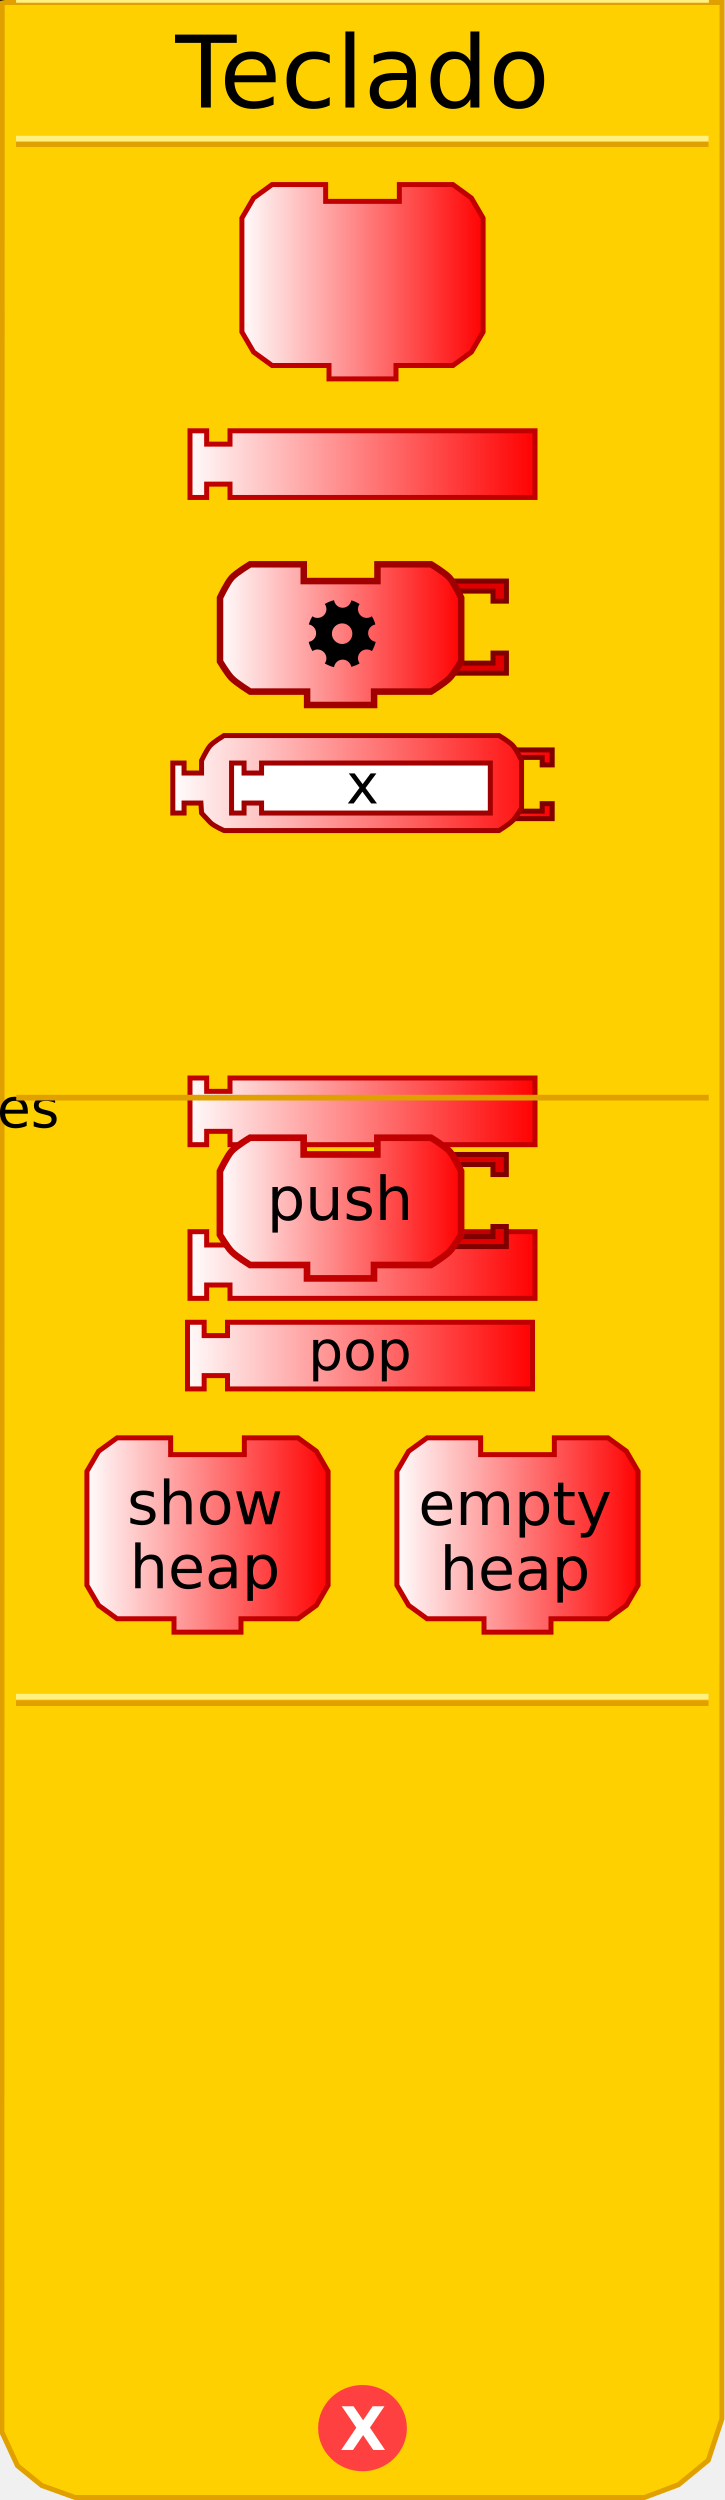
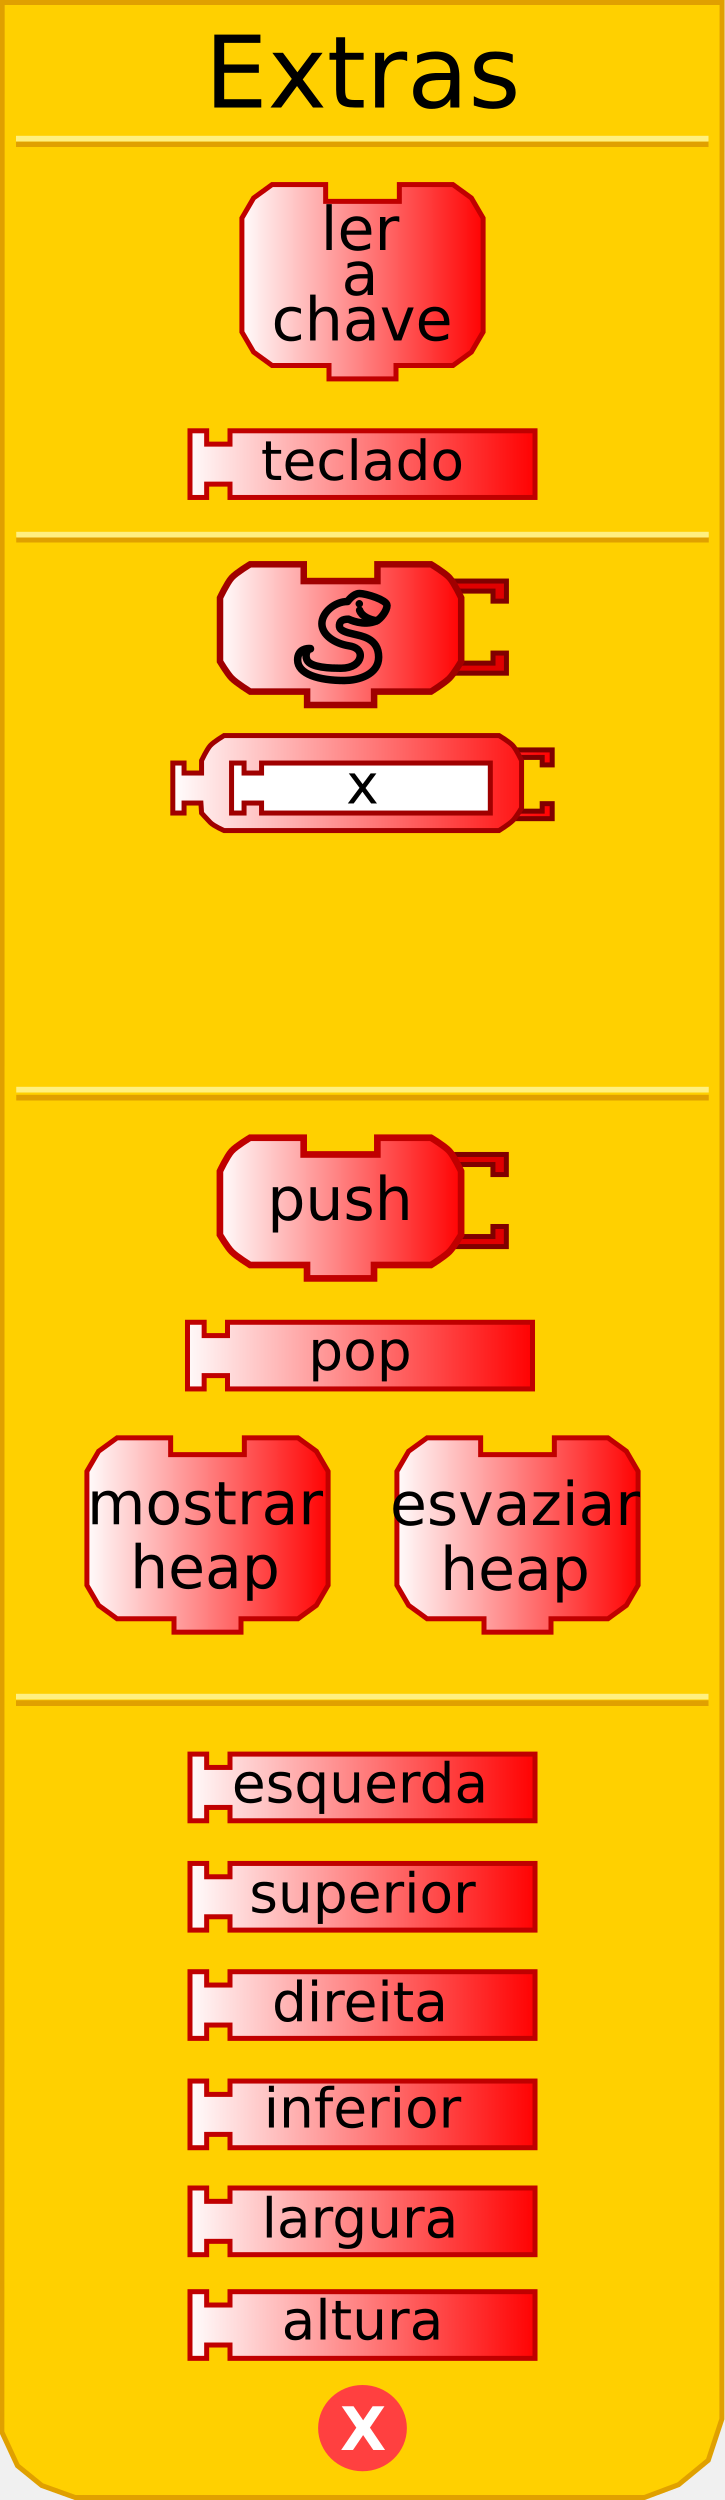
<svg xmlns="http://www.w3.org/2000/svg" xmlns:xlink="http://www.w3.org/1999/xlink" version="1.0" width="145" height="500" id="svg2">
  <defs id="defs4">
    <linearGradient id="linearGradient3712">
      <stop id="stop3714" style="stop-color:#ffffff;stop-opacity:1" offset="0" />
      <stop id="stop3716" style="stop-color:#ff0000;stop-opacity:1" offset="1" />
    </linearGradient>
    <linearGradient x1="69" y1="226" x2="140" y2="226" id="linearGradient2431" xlink:href="#linearGradient3712" gradientUnits="userSpaceOnUse" gradientTransform="translate(-32.52428,-133.8278)" />
    <linearGradient x1="0" y1="22" x2="74" y2="22" id="linearGradient3208" xlink:href="#linearGradient3712" gradientUnits="userSpaceOnUse" gradientTransform="matrix(0.67,0,0,0.67,47.71,36.24818)" />
    <linearGradient x1="69" y1="226" x2="140" y2="226" id="linearGradient2505" xlink:href="#linearGradient3712" gradientUnits="userSpaceOnUse" gradientTransform="translate(-32.52428,106.1141)" />
    <linearGradient x1="69.856" y1="226.654" x2="140.193" y2="226.654" id="linearGradient2507" xlink:href="#linearGradient3712" gradientUnits="userSpaceOnUse" gradientTransform="translate(-32.52428,132.449)" />
    <linearGradient x1="0" y1="22" x2="74" y2="22" id="linearGradient2513" xlink:href="#linearGradient3712" gradientUnits="userSpaceOnUse" gradientTransform="matrix(0.5,0,0,0.5,34.0625,146.6083)" />
    <linearGradient x1="34.062" y1="156.608" x2="110.938" y2="156.608" id="linearGradient3199" xlink:href="#linearGradient3712" gradientUnits="userSpaceOnUse" />
    <linearGradient x1="34.062" y1="156.608" x2="110.938" y2="156.608" id="linearGradient3209" xlink:href="#linearGradient3712" gradientUnits="userSpaceOnUse" />
    <linearGradient x1="34.062" y1="156.608" x2="110.938" y2="156.608" id="linearGradient3213" xlink:href="#linearGradient3712" gradientUnits="userSpaceOnUse" />
    <linearGradient x1="34.062" y1="156.608" x2="110.938" y2="156.608" id="linearGradient3219" xlink:href="#linearGradient3712" gradientUnits="userSpaceOnUse" />
    <linearGradient x1="34.062" y1="156.608" x2="110.938" y2="156.608" id="linearGradient3222" xlink:href="#linearGradient3712" gradientUnits="userSpaceOnUse" />
    <linearGradient x1="34.062" y1="156.608" x2="110.938" y2="156.608" id="linearGradient3225" xlink:href="#linearGradient3712" gradientUnits="userSpaceOnUse" />
    <linearGradient x1="0" y1="22" x2="74" y2="22" id="linearGradient3318" xlink:href="#linearGradient3712" gradientUnits="userSpaceOnUse" gradientTransform="matrix(0.67,0,0,0.67,15.71,283.0426)" />
    <linearGradient x1="0" y1="22" x2="74" y2="22" id="linearGradient3320" xlink:href="#linearGradient3712" gradientUnits="userSpaceOnUse" gradientTransform="matrix(0.67,0,0,0.67,77.71,282.9)" />
    <linearGradient x1="69" y1="226" x2="140" y2="226" id="linearGradient3322" xlink:href="#linearGradient3712" gradientUnits="userSpaceOnUse" gradientTransform="translate(-33.02428,30.4667)" />
    <linearGradient x1="0" y1="22" x2="74" y2="22" id="linearGradient3452" xlink:href="#linearGradient3712" gradientUnits="userSpaceOnUse" gradientTransform="matrix(0.67,0,0,0.67,43.3125,226.8727)" />
    <linearGradient x1="0" y1="22" x2="74" y2="22" id="linearGradient3338" xlink:href="#linearGradient3712" gradientUnits="userSpaceOnUse" gradientTransform="matrix(0.67,0,0,0.67,43.33,112.19)" />
+     <linearGradient x1="69" y1="226" x2="140" y2="226" id="linearGradient3510" xlink:href="#linearGradient3712" gradientUnits="userSpaceOnUse" gradientTransform="translate(-32.52428,130.8334)" />
+     <linearGradient x1="69.856" y1="226.654" x2="140.193" y2="226.654" id="linearGradient3512" xlink:href="#linearGradient3712" gradientUnits="userSpaceOnUse" gradientTransform="translate(-32.52428,196.2236)" />
+     <linearGradient x1="69" y1="226" x2="140" y2="226" id="linearGradient3514" xlink:href="#linearGradient3712" gradientUnits="userSpaceOnUse" gradientTransform="translate(-32.52428,174.3557)" />
+     <linearGradient x1="69.856" y1="226.654" x2="140.193" y2="226.654" id="linearGradient3516" xlink:href="#linearGradient3712" gradientUnits="userSpaceOnUse" gradientTransform="translate(-32.52428,152.7013)" />
  </defs>
  <path d="M 0.434,0.5 L 0.372,486.41 L 3.496,493.143 L 8.37,497.107 L 15.031,499.503 L 128.856,499.503 L 135.705,496.939 L 141.654,492.047 L 144.378,483.792 L 144.416,0.5 L 0.434,0.5 z" id="path23" style="fill:#ffd000;fill-opacity:1;stroke:#e0a000;stroke-width:1px;stroke-opacity:1" />
  <path d="M 79.5,438.375 C 79.5,442.862 75.75,446.5 71.125,446.5 C 66.5,446.5 62.75,442.862 62.75,438.375 C 62.75,433.888 66.5,430.25 71.125,430.25 C 75.75,430.25 79.5,433.888 79.5,438.375 L 79.5,438.375 z" transform="translate(1.375,47.25098)" id="path39" style="fill:#ff4040;fill-opacity:1;stroke:#ff4040;stroke-width:1;stroke-opacity:1" />
  <text id="text41" style="font-size:12px;font-variant:normal;font-weight:bold;text-align:start;text-anchor:start;fill:#ffffff;fill-opacity:1;stroke:none;stroke-width:1px;stroke-opacity:1;font-family:Bitstream Vera Sans">
    <tspan x="68" y="490" id="tspan43" style="font-size:12px">X</tspan>
  </text>
  <rect width="137.5" height="0.14" x="3.7" y="-28.9" transform="scale(1,-1)" id="rect15" style="opacity:1;fill:#ffd000;fill-opacity:1;stroke:#e0a000;stroke-width:1;stroke-opacity:1" />
  <rect width="137.5" height="0.14" x="3.7" y="-27.8" transform="scale(1,-1)" id="rect17" style="opacity:1;fill:#ffd000;fill-opacity:1;stroke:#fff080;stroke-width:1;stroke-opacity:1" />
  <rect width="137.5" height="0.14" x="3.7" y="-340.7" transform="scale(1,-1)" id="rect19" style="opacity:1;fill:#ffd000;fill-opacity:1;stroke:#e0a000;stroke-width:1;stroke-opacity:1" />
  <rect width="137.5" height="0.14" x="3.7" y="-339.4" transform="scale(1,-1)" id="rect4001" style="opacity:1;fill:#ffd000;fill-opacity:1;stroke:#fff080;stroke-width:1;stroke-opacity:1" />
  <text id="text28" style="font-size:12px;text-align:center;text-anchor:middle;font-family:Bitstream Vera Sans">
-     <tspan x="72.5" y="21.5" id="tspan30" style="font-size:20px">Teclado</tspan>
+     <tspan x="72.5" y="21.5" id="tspan30" style="font-size:20px">Extras</tspan>
  </text>
  <path d="M 79.87,36.918 C 90.59,36.918 90.59,36.918 90.59,36.918 L 94.275,39.598 L 96.62,43.618 L 96.62,66.398 L 94.275,70.418 L 90.59,73.098 L 79.2,73.098 L 79.2,73.098 L 79.2,75.778 L 65.8,75.778 L 65.8,73.098 L 54.41,73.098 L 50.725,70.418 L 48.38,66.398 L 48.38,43.618 L 50.725,39.598 L 54.41,36.918 L 65.13,36.918 L 65.13,40.268 L 79.87,40.268 L 79.87,36.918 z" id="path10" style="fill:url(#linearGradient3208);fill-opacity:1;stroke:#c00000;stroke-width:1;stroke-miterlimit:4;stroke-dasharray:none;stroke-opacity:1" />
-   <text style="font-size:8.04px;text-align:center;text-anchor:middle;font-family:Bitstream Vera Sans">
-     <tspan x="72." y="54." id="tspan14" style="font-size:12.06px">ler</tspan>
+   <text y="-4" id="text38" style="font-size:8.04px;text-align:center;text-anchor:middle;font-family:Bitstream Vera Sans">
+     <tspan x="72" y="50" id="tspan14" style="font-size:12.06px">ler</tspan>
  </text>
-   <text style="font-size:8.04px;text-align:center;text-anchor:middle;font-family:Bitstream Vera Sans">
-     <tspan x="72." y="67." id="tspan18" style="font-size:12.06px">a</tspan>
+   <text y="-8" id="text42" style="font-size:8.04px;text-align:center;text-anchor:middle;font-family:Bitstream Vera Sans">
+     <tspan x="72" y="59" id="tspan18" style="font-size:12.06px">a</tspan>
  </text>
  <path d="M 37.998,86.159 L 41.332,86.159 L 41.332,88.826 L 45.999,88.826 L 45.999,86.159 L 107.002,86.159 L 107.002,99.493 L 45.999,99.493 L 45.999,96.826 L 41.332,96.826 L 41.332,99.493 L 37.998,99.493 L 37.998,86.159 z" id="path2425" style="fill:url(#linearGradient2431);fill-opacity:1;stroke:#c00000;stroke-width:1;stroke-opacity:1" />
-   <text style="font-size:12px;text-align:center;text-anchor:middle;font-family:Bitstream Vera Sans">
-     <tspan x="72.5" y="96." id="tspan2429" style="font-size:11px">teclado</tspan>
+   <text id="text46" style="font-size:12px;text-align:center;text-anchor:middle;font-family:Bitstream Vera Sans">
+     <tspan x="72.5" y="96" id="tspan2429" style="font-size:11px">teclado</tspan>
  </text>
-   <g transform="translate(-1e-6,-110.5)" id="g2492">
+   <g transform="translate(-1e-6,111.5)" id="g2492">
    <path d="M 37.998,326.101 L 41.332,326.101 L 41.332,328.768 L 45.999,328.768 L 45.999,326.101 L 107.002,326.101 L 107.002,339.435 L 45.999,339.435 L 45.999,336.768 L 41.332,336.768 L 41.332,339.435 L 37.998,339.435 L 37.998,326.101 z" id="path2435" style="fill:url(#linearGradient2505);fill-opacity:1;stroke:#c00000;stroke-width:1;stroke-opacity:1" />
-     <text style="font-size:12px;text-align:center;text-anchor:middle;font-family:Bitstream Vera Sans">
-       <tspan x="72." y="336" id="tspan2439" style="font-size:11px">hres</tspan>
+     <text id="text51" style="font-size:12px;text-align:center;text-anchor:middle;font-family:Bitstream Vera Sans">
+       <tspan x="72" y="336" id="tspan2439" style="font-size:11px">largura</tspan>
    </text>
  </g>
-   <g transform="translate(-5e-7,-106.1)" id="g2497">
+   <g transform="translate(-5e-7,105.9)" id="g2497">
    <path d="M 37.998,352.436 L 41.332,352.436 L 41.332,355.103 L 45.999,355.103 L 45.999,352.436 L 107.002,352.436 L 107.002,365.77 L 45.999,365.77 L 45.999,363.103 L 41.332,363.103 L 41.332,365.77 L 37.998,365.77 L 37.998,352.436 z" id="path2429" style="fill:url(#linearGradient2507);fill-opacity:1;stroke:#c00000;stroke-width:1;stroke-opacity:1" />
-     <text style="font-size:12px;text-align:center;text-anchor:middle;font-family:Bitstream Vera Sans">
-       <tspan x="72.5" y="362." id="tspan2433" style="font-size:11px">vres</tspan>
+     <text id="text56" style="font-size:12px;text-align:center;text-anchor:middle;font-family:Bitstream Vera Sans">
+       <tspan x="72.5" y="362" id="tspan2433" style="font-size:11px">altura</tspan>
    </text>
  </g>
-   <rect width="137.5" height="0.14" x="3.75" y="-108." transform="scale(1,-1)" id="rect2656" style="opacity:1;fill:#ffd000;fill-opacity:1;stroke:#e0a000;stroke-width:1;stroke-opacity:1" />
-   <rect width="137.5" height="0.14" x="3.75" y="-107." transform="scale(1,-1)" id="rect2658" style="opacity:1;fill:#ffd000;fill-opacity:1;stroke:#fff080;stroke-width:1;stroke-opacity:1" />
+   <rect width="137.5" height="0.14" x="3.75" y="-108" transform="scale(1,-1)" id="rect2656" style="opacity:1;fill:#ffd000;fill-opacity:1;stroke:#e0a000;stroke-width:1;stroke-opacity:1" />
+   <rect width="137.5" height="0.14" x="3.75" y="-107" transform="scale(1,-1)" id="rect2658" style="opacity:1;fill:#ffd000;fill-opacity:1;stroke:#fff080;stroke-width:1;stroke-opacity:1" />
  <path d="M 102.188,149.983 L 110.438,149.983 L 110.438,152.983 L 108.438,152.983 L 108.438,151.483 L 103.188,151.483" id="path2493" style="fill:url(#linearGradient3225);fill-opacity:1;stroke:#800000;stroke-width:1;stroke-miterlimit:4;stroke-dasharray:none;stroke-opacity:1" />
  <path d="M 102.188,163.733 L 110.438,163.733 L 110.438,160.733 L 108.438,160.733 L 108.438,162.233 L 103.188,162.233" id="path2495" style="fill:url(#linearGradient3222);fill-opacity:1;stroke:#800000;stroke-width:1;stroke-miterlimit:4;stroke-dasharray:none;stroke-opacity:1" />
  <path d="M 63.312,147.108 C 71.312,147.108 99.812,147.108 99.812,147.108 C 99.812,147.108 101.878,148.352 102.562,149.108 C 103.261,149.881 104.312,152.108 104.312,152.108 L 104.312,161.608 C 104.312,161.608 103.204,163.455 102.562,164.108 C 101.848,164.836 99.812,166.108 99.812,166.108 L 63.312,166.108 L 63.312,166.108 L 53.312,166.108 L 44.812,166.108 C 44.812,166.108 42.777,165.226 42.062,164.498 C 41.421,163.845 40.312,162.608 40.312,162.608 L 40.182,160.608 L 36.812,160.608 L 36.812,162.608 L 34.562,162.608 L 34.562,152.608 L 36.812,152.608 L 36.812,154.608 L 40.312,154.608 L 40.312,152.108 C 40.312,152.108 41.364,149.881 42.062,149.108 C 42.747,148.352 44.812,147.108 44.812,147.108 L 53.312,147.108 L 63.312,147.108 z" id="path2653" style="fill:url(#linearGradient3219);fill-opacity:1;stroke:#a00000;stroke-width:1;stroke-miterlimit:4;stroke-dasharray:none;stroke-opacity:1" />
  <path d="M 46.312,152.608 L 48.812,152.608 L 48.812,154.608 L 52.312,154.608 L 52.312,152.608 L 98.063,152.608 L 98.063,162.608 L 52.312,162.608 L 52.312,160.608 L 48.812,160.608 L 48.812,162.608 L 46.312,162.608 L 46.312,152.608 z" id="path9" style="fill:#ffffff;fill-opacity:1;stroke:#a00000;stroke-width:1;stroke-miterlimit:4;stroke-dasharray:none;stroke-opacity:1" />
-   <text style="font-size:12px;text-align:center;text-anchor:middle;fill:#000000;fill-opacity:1;font-family:Bitstream Vera Sans">
+   <text id="text65" style="font-size:12px;text-align:center;text-anchor:middle;fill:#000000;fill-opacity:1;font-family:Bitstream Vera Sans">
    <tspan x="72.5" y="160.7" id="tspan2696" style="font-size:11px;fill:#000000;fill-opacity:1">x</tspan>
  </text>
  <rect width="137.5" height="0.14" x="3.75" y="-219.6" transform="scale(1,-1)" id="rect3247" style="opacity:1;fill:#ffd000;fill-opacity:1;stroke:#e0a000;stroke-width:1;stroke-opacity:1" />
-   <rect width="137.5" height="0.14" x="3.75" y="-218." transform="scale(1,-1)" id="rect3249" style="opacity:1;fill:#ffd000;fill-opacity:1;stroke:#fff080;stroke-width:1;stroke-opacity:1" />
+   <rect width="137.5" height="0.14" x="3.75" y="-218" transform="scale(1,-1)" id="rect3249" style="opacity:1;fill:#ffd000;fill-opacity:1;stroke:#fff080;stroke-width:1;stroke-opacity:1" />
  <g transform="translate(0,14)" id="g3283">
    <path d="M 37.498,250.453 L 40.832,250.453 L 40.832,253.12 L 45.499,253.12 L 45.499,250.453 L 106.502,250.453 L 106.502,263.787 L 45.499,263.787 L 45.499,261.121 L 40.832,261.121 L 40.832,263.787 L 37.498,263.787 L 37.498,250.453 z" id="path3261" style="fill:url(#linearGradient3322);fill-opacity:1;stroke:#c00000;stroke-width:1;stroke-opacity:1" />
-     <text style="font-size:12px;text-align:center;text-anchor:middle;font-family:Bitstream Vera Sans">
+     <text id="text72" style="font-size:12px;text-align:center;text-anchor:middle;font-family:Bitstream Vera Sans">
      <tspan x="72" y="260" id="tspan3265" style="font-size:11px">pop</tspan>
    </text>
  </g>
  <g transform="translate(1,4)" id="g3304">
    <g transform="translate(0,-0.14263)" id="g3288">
      <path d="M 47.87,283.713 C 58.59,283.713 58.59,283.713 58.59,283.713 L 62.275,286.393 L 64.62,290.413 L 64.62,313.193 L 62.275,317.213 L 58.59,319.893 L 47.2,319.893 L 47.2,319.893 L 47.2,322.573 L 33.8,322.573 L 33.8,319.893 L 22.41,319.893 L 18.725,317.213 L 16.38,313.193 L 16.38,290.413 L 18.725,286.393 L 22.41,283.713 L 33.13,283.713 L 33.13,287.063 L 47.87,287.063 L 47.87,283.713 z" id="path3251" style="fill:url(#linearGradient3318);fill-opacity:1;stroke:#c00000;stroke-width:1;stroke-miterlimit:4;stroke-dasharray:none;stroke-opacity:1" />
-       <text style="font-size:8.04px;text-align:center;text-anchor:middle;font-family:Bitstream Vera Sans">
-         <tspan x="40" y="301" id="tspan3255" style="font-size:12.06px">show</tspan>
+       <text id="text78" style="font-size:8px;text-align:center;text-anchor:middle;font-family:Bitstream Vera Sans">
+         <tspan x="40" y="301" id="tspan3255" style="font-size:12px">mostrar</tspan>
      </text>
-       <text style="font-size:8.04px;text-align:center;text-anchor:middle;font-family:Bitstream Vera Sans">
-         <tspan x="40" y="313.8" id="tspan3259" style="font-size:12.06px">heap</tspan>
+       <text id="text81" style="font-size:8px;text-align:center;text-anchor:middle;font-family:Bitstream Vera Sans">
+         <tspan x="40" y="313.8" id="tspan3259" style="font-size:12px">heap</tspan>
      </text>
    </g>
    <g id="g3295">
      <path d="M 109.87,283.57 C 120.59,283.57 120.59,283.57 120.59,283.57 L 124.275,286.25 L 126.62,290.27 L 126.62,313.05 L 124.275,317.07 L 120.59,319.75 L 109.2,319.75 L 109.2,319.75 L 109.2,322.43 L 95.8,322.43 L 95.8,319.75 L 84.41,319.75 L 80.725,317.07 L 78.38,313.05 L 78.38,290.27 L 80.725,286.25 L 84.41,283.57 L 95.13,283.57 L 95.13,286.92 L 109.87,286.92 L 109.87,283.57 z" id="path3271" style="fill:url(#linearGradient3320);fill-opacity:1;stroke:#c00000;stroke-width:1;stroke-miterlimit:4;stroke-dasharray:none;stroke-opacity:1" />
-       <text style="font-size:8.04px;text-align:center;text-anchor:middle;font-family:Bitstream Vera Sans">
-         <tspan x="102" y="301" id="tspan3275" style="font-size:12.06px">empty</tspan>
+       <text id="text86" style="font-size:8px;text-align:center;text-anchor:middle;font-family:Bitstream Vera Sans">
+         <tspan x="102" y="301" id="tspan3275" style="font-size:12px">esvaziar</tspan>
      </text>
-       <text style="font-size:8.04px;text-align:center;text-anchor:middle;font-family:Bitstream Vera Sans">
-         <tspan x="102" y="314" id="tspan3279" style="font-size:12.06px">heap</tspan>
+       <text id="text89" style="font-size:8px;text-align:center;text-anchor:middle;font-family:Bitstream Vera Sans">
+         <tspan x="102" y="314" id="tspan3279" style="font-size:12px">heap</tspan>
      </text>
    </g>
  </g>
  <path d="M 90.213,230.893 L 101.267,230.893 L 101.267,234.913 L 98.588,234.913 L 98.588,232.903 L 91.552,232.903" id="path3422" style="fill:#e00000;fill-opacity:1;stroke:#800000;stroke-width:1;stroke-miterlimit:4;stroke-dasharray:none;stroke-opacity:1" />
  <path d="M 90.213,249.318 L 101.267,249.318 L 101.267,245.298 L 98.588,245.298 L 98.588,247.308 L 91.552,247.308" id="path3424" style="fill:#e00000;fill-opacity:1;stroke:#800000;stroke-width:1;stroke-miterlimit:4;stroke-dasharray:none;stroke-opacity:1" />
  <path d="M 75.472,227.543 C 86.192,227.543 86.192,227.543 86.192,227.543 C 86.192,227.543 88.961,229.209 89.877,230.223 C 90.814,231.258 92.222,234.243 92.222,234.243 L 92.222,246.973 C 92.222,246.973 90.737,249.447 89.877,250.323 C 88.92,251.298 86.192,253.003 86.192,253.003 L 74.802,253.003 L 74.802,253.003 L 74.802,255.683 L 61.403,255.683 L 61.403,253.003 L 50.013,253.003 C 50.013,253.003 47.285,251.298 46.328,250.323 C 45.468,249.447 43.983,246.973 43.983,246.973 L 43.983,234.243 C 43.983,234.243 45.391,231.258 46.328,230.223 C 47.244,229.209 50.013,227.543 50.013,227.543 L 60.733,227.543 L 60.733,230.893 L 75.472,230.893 L 75.472,227.543 z" id="path3426" style="fill:url(#linearGradient3452);fill-opacity:1;stroke:#c00000;stroke-width:1.33;stroke-miterlimit:4;stroke-dasharray:none;stroke-opacity:1" />
-   <text style="font-size:12.06px;text-align:center;text-anchor:middle;font-family:Bitstream Vera Sans">
-     <tspan x="68" y="244" id="tspan3430" style="font-size:12.06px;font-family:Bitstream Vera Sans">push</tspan>
+   <text id="text95" style="font-size:12px;text-align:center;text-anchor:middle;font-family:Bitstream Vera Sans">
+     <tspan x="68" y="244" id="tspan3430" style="font-size:12px;font-family:Bitstream Vera Sans">push</tspan>
  </text>
  <path d="M 90.23,116.21 L 101.285,116.21 L 101.285,120.23 L 98.605,120.23 L 98.605,118.22 L 91.57,118.22" id="path2561" style="fill:#e00000;fill-opacity:1;stroke:#800000;stroke-width:1;stroke-miterlimit:4;stroke-dasharray:none;stroke-opacity:1" />
  <path d="M 90.23,134.635 L 101.285,134.635 L 101.285,130.615 L 98.605,130.615 L 98.605,132.625 L 91.57,132.625" id="path12" style="fill:#e00000;fill-opacity:1;stroke:#800000;stroke-width:1;stroke-miterlimit:4;stroke-dasharray:none;stroke-opacity:1" />
  <path d="M 75.49,112.86 C 86.21,112.86 86.21,112.86 86.21,112.86 C 86.21,112.86 88.978,114.526 89.895,115.54 C 90.831,116.576 92.24,119.56 92.24,119.56 L 92.24,132.29 C 92.24,132.29 90.755,134.765 89.895,135.64 C 88.937,136.615 86.21,138.32 86.21,138.32 L 74.82,138.32 L 74.82,138.32 L 74.82,141 L 61.42,141 L 61.42,138.32 L 50.03,138.32 C 50.03,138.32 47.303,136.615 46.345,135.64 C 45.485,134.765 44,132.29 44,132.29 L 44,119.56 C 44,119.56 45.409,116.576 46.345,115.54 C 47.262,114.526 50.03,112.86 50.03,112.86 L 60.75,112.86 L 60.75,116.21 L 75.49,116.21 L 75.49,112.86 z" id="path14" style="fill:url(#linearGradient3338);fill-opacity:1;stroke:#a00000;stroke-width:1.3;stroke-miterlimit:4;stroke-dasharray:none;stroke-opacity:1" />
-   <path d="M 66.803,120.039 C 66.145,120.2 65.525,120.465 64.954,120.797 C 65.16,121.086 65.287,121.446 65.287,121.828 C 65.287,122.805 64.476,123.586 63.499,123.586 C 63.109,123.586 62.76,123.466 62.468,123.253 C 62.171,123.758 61.93,124.312 61.771,124.89 C 62.605,125.032 63.226,125.772 63.226,126.648 C 63.226,127.532 62.589,128.246 61.74,128.376 C 61.901,129.037 62.163,129.656 62.498,130.226 C 62.787,130.02 63.118,129.892 63.499,129.892 C 64.476,129.892 65.287,130.702 65.287,131.681 C 65.287,132.062 65.159,132.393 64.954,132.681 C 65.524,133.016 66.143,133.278 66.803,133.439 C 66.933,132.59 67.644,131.923 68.531,131.923 C 69.395,131.923 70.105,132.558 70.259,133.378 C 70.847,133.217 71.412,132.981 71.927,132.681 C 71.721,132.392 71.593,132.031 71.593,131.65 C 71.593,130.674 72.376,129.892 73.352,129.892 C 73.734,129.892 74.093,130.019 74.382,130.226 C 74.716,129.658 74.98,129.036 75.14,128.376 C 74.288,128.25 73.624,127.506 73.624,126.618 C 73.624,125.752 74.257,125.042 75.08,124.89 C 74.917,124.305 74.681,123.765 74.382,123.253 C 74.093,123.459 73.734,123.586 73.352,123.586 C 72.376,123.586 71.593,122.804 71.593,121.828 C 71.593,121.446 71.72,121.086 71.927,120.797 C 71.406,120.488 70.859,120.232 70.259,120.069 C 70.117,120.903 69.405,121.555 68.531,121.555 C 67.647,121.555 66.933,120.887 66.803,120.039 z M 68.44,124.678 C 69.573,124.678 70.471,125.605 70.471,126.739 C 70.471,127.872 69.573,128.801 68.44,128.801 C 67.31,128.801 66.379,127.872 66.379,126.739 C 66.379,125.605 67.31,124.678 68.44,124.678 z" id="circle2615" />
+   <g id="g101">
+     <path d="M 37.998,350.82 L 41.332,350.82 L 41.332,353.487 L 45.999,353.487 L 45.999,350.82 L 107.002,350.82 L 107.002,364.154 L 45.999,364.154 L 45.999,361.487 L 41.332,361.487 L 41.332,364.154 L 37.998,364.154 L 37.998,350.82 z" id="path2476" style="fill:url(#linearGradient3510);fill-opacity:1;stroke:#c00000;stroke-width:1;stroke-opacity:1" />
+     <text id="text104" style="font-size:12px;text-align:center;text-anchor:middle;font-family:Bitstream Vera Sans">
+       <tspan x="72" y="360.5" id="tspan2480" style="font-size:11px">esquerda</tspan>
+     </text>
+   </g>
+   <g id="g107">
+     <path d="M 37.998,372.688 L 41.332,372.688 L 41.332,375.355 L 45.999,375.355 L 45.999,372.688 L 107.002,372.688 L 107.002,386.022 L 45.999,386.022 L 45.999,383.355 L 41.332,383.355 L 41.332,386.022 L 37.998,386.022 L 37.998,372.688 z" id="path2484" style="fill:url(#linearGradient3516);fill-opacity:1;stroke:#c00000;stroke-width:1;stroke-opacity:1" />
+     <text id="text110" style="font-size:12px;text-align:center;text-anchor:middle;font-family:Bitstream Vera Sans">
+       <tspan x="72.5" y="382.5" id="tspan2488" style="font-size:11px">superior</tspan>
+     </text>
+   </g>
+   <g id="g113">
+     <path d="M 37.998,394.342 L 41.332,394.342 L 41.332,397.009 L 45.999,397.009 L 45.999,394.342 L 107.002,394.342 L 107.002,407.676 L 45.999,407.676 L 45.999,405.01 L 41.332,405.01 L 41.332,407.676 L 37.998,407.676 L 37.998,394.342 z" id="path2496" style="fill:url(#linearGradient3514);fill-opacity:1;stroke:#c00000;stroke-width:1;stroke-opacity:1" />
+     <text id="text116" style="font-size:12px;text-align:center;text-anchor:middle;font-family:Bitstream Vera Sans">
+       <tspan x="72" y="404.25" id="tspan2500" style="font-size:11px">direita</tspan>
+     </text>
+   </g>
+   <g id="g119">
+     <path d="M 37.998,416.21 L 41.332,416.21 L 41.332,418.877 L 45.999,418.877 L 45.999,416.21 L 107.002,416.21 L 107.002,429.544 L 45.999,429.544 L 45.999,426.877 L 41.332,426.877 L 41.332,429.544 L 37.998,429.544 L 37.998,416.21 z" id="path2504" style="fill:url(#linearGradient3512);fill-opacity:1;stroke:#c00000;stroke-width:1;stroke-opacity:1" />
+     <text id="text122" style="font-size:12px;text-align:center;text-anchor:middle;font-family:Bitstream Vera Sans">
+       <tspan x="72.5" y="425.5" id="tspan2508" style="font-size:11px">inferior</tspan>
+     </text>
+   </g>
+   <g transform="matrix(0.75,0,0,0.75,41.2,104.5)" id="g125">
+     <path d="M 36.9,42.139 C 40.578,42.139 46.04,40.559 46.04,35.913 C 46.04,30.744 41.284,30.267 39.312,29.744 C 37.132,29.299 35.68,28.678 35.593,27.82 C 35.443,26.35 36.304,25.777 38.016,25.777 C 38.016,25.777 42.09,27.816 45.551,26.189 C 46.526,25.731 48.273,23.59 48.273,22.114 C 48.273,20.637 42.634,18.931 40.922,18.931 C 39.21,18.931 37.754,21.072 37.754,21.072 C 34.33,21.072 30.905,24.026 30.905,26.979 C 30.905,29.932 34.181,32.242 38.096,32.886 C 39.916,33.147 41.438,34.122 41.093,35.913 C 40.812,37.368 39.253,38.867 35.957,38.867 C 33.345,38.867 27.788,38.745 26.9,36.596 C 26.329,35.213 27.003,33.699 27.859,33.699 L 27.843,33.61 C 26.971,33.522 24.435,33.699 24.435,36.652 C 24.434,40.439 30.052,42.139 36.9,42.139 z" id="path127" style="fill:none;stroke:#000000;stroke-width:2;stroke-linecap:round;stroke-linejoin:round;stroke-miterlimit:4;stroke-dasharray:none;stroke-opacity:1" />
+     <path d="M 45.55,26.189 C 43.939,26.03 41.489,25.076 40.964,23.394" id="path129" style="fill:none;stroke:#000000;stroke-width:2;stroke-linecap:round;stroke-miterlimit:4;stroke-dasharray:none;stroke-opacity:1" />
+     <circle cx="35.8" cy="10.96" r="1.67" transform="matrix(0.6,0,0,0.6,19.4,15.1)" id="circle2478" style="fill:#000000;fill-opacity:1;stroke-width:3.4;stroke-miterlimit:4;stroke-dasharray:none" />
+   </g>
+   <text x="0.413" y="1.088" id="text2508" style="font-size:8.04px;text-align:center;text-anchor:middle;font-family:Bitstream Vera Sans">
+     <tspan x="72.413" y="68.088" id="tspan2510" style="font-size:12.06px">chave</tspan>
+   </text>
</svg>
